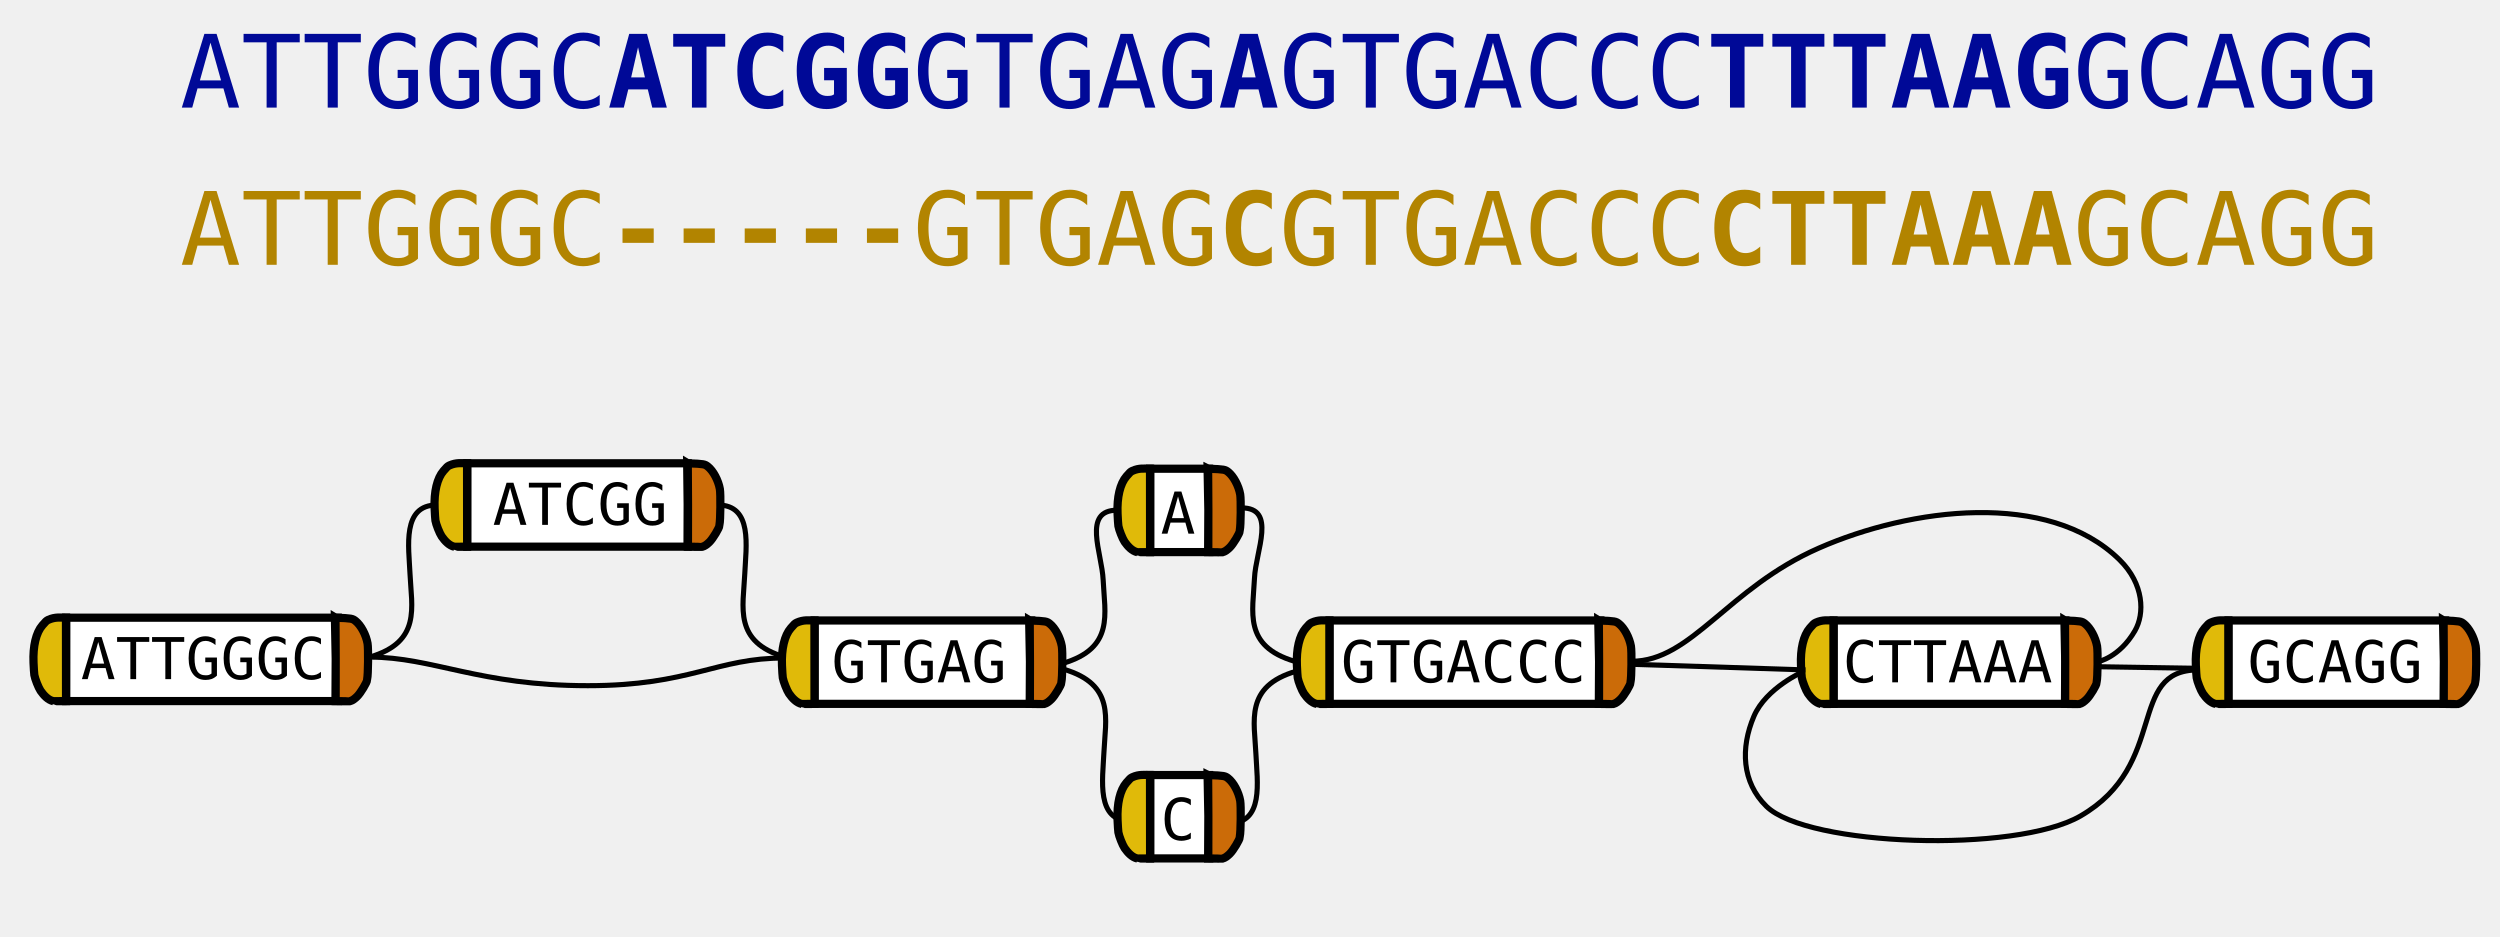
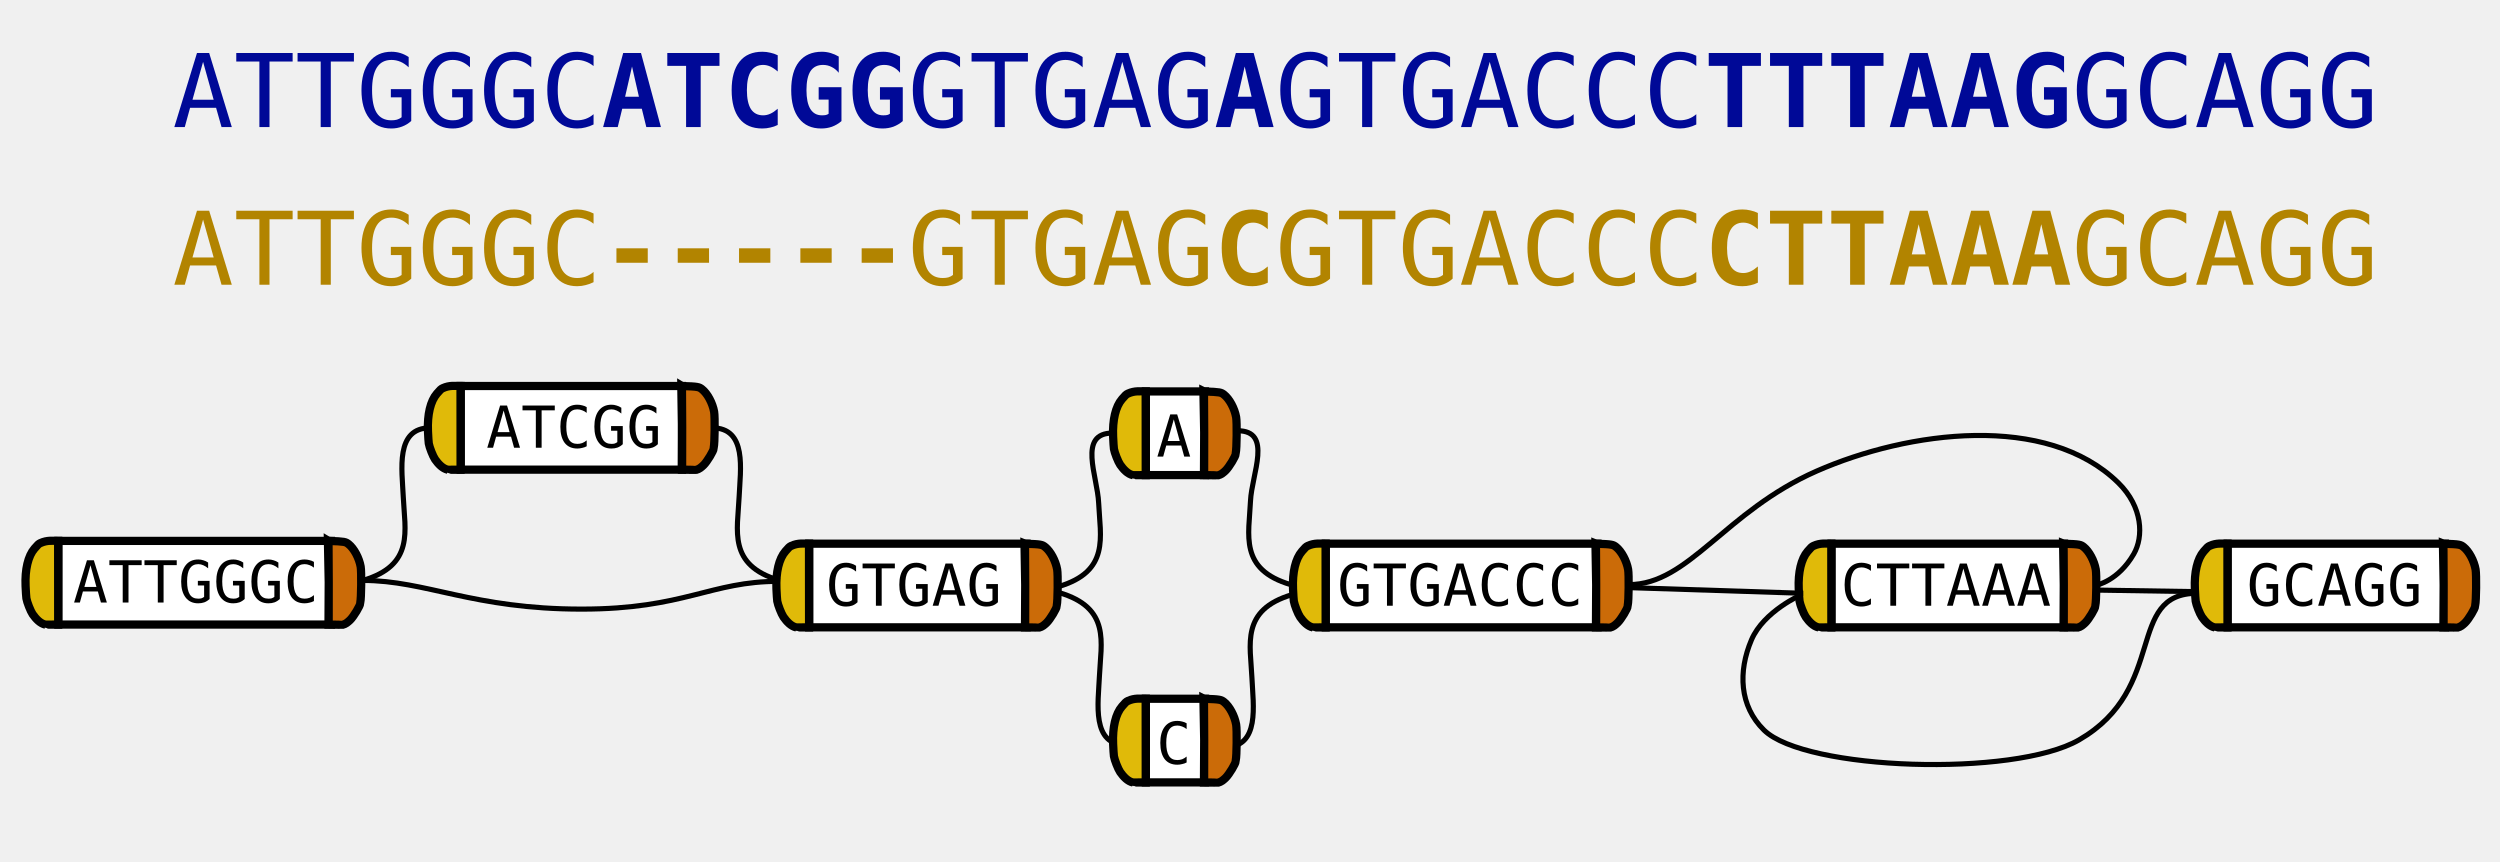
- <svg xmlns="http://www.w3.org/2000/svg" width="244.07mm" height="91.473mm" viewBox="0 0 244.07 91.473" version="1.1" id="svg1">
+ <svg xmlns="http://www.w3.org/2000/svg" width="243.287mm" height="83.806mm" viewBox="0 0 243.287 83.806" version="1.1" id="svg1">
  <defs id="defs1" />
-   <g id="layer1" transform="translate(-17.20213,-71.16942)">
-     <rect style="font-variation-settings:normal;fill:#ffffff;fill-opacity:1;fill-rule:evenodd;stroke:#000000;stroke-width:0.801;stroke-linecap:butt;stroke-linejoin:miter;stroke-miterlimit:4;stroke-dasharray:none;stroke-dashoffset:0;stroke-opacity:1;stop-color:#000000" id="rect1161" width="21.153" height="8.14" x="234.765" y="131.745" ry="0" />
-     <path style="fill:#e0ba09;fill-opacity:1;stroke:#000000;stroke-width:0.801;stroke-dasharray:none;stroke-opacity:1" d="m 233.515,139.897 c -0.511,-0.114 -0.93,-0.563 -1.247,-1.016 -0.206,-0.304 -0.548,-1.172 -0.61,-1.545 -0.02,-0.124 -0.056,-0.662 -0.079,-1.195 -0.07,-1.614 0.245,-2.937 0.871,-3.656 0.312,-0.359 0.392,-0.448 0.572,-0.529 0.672,-0.306 1.202,-0.212 1.724,-0.213 -0.004,0.15 0.007,8.143 0.007,8.143 -0.758,-0.009 -1.218,0.028 -1.237,0.012 z" id="path1163" />
-     <path style="fill:#cb6b08;fill-opacity:1;stroke:#000000;stroke-width:0.801;stroke-dasharray:none;stroke-opacity:1" d="m 255.77,131.748 c 1.597,0.047 1.671,0.095 1.949,0.313 0.53,0.417 1.029,1.346 1.179,2.197 0.086,0.489 0.058,3.115 -0.038,3.46 -0.008,0.029 -0.013,0.078 -0.012,0.109 0.012,0.211 -0.633,1.281 -0.97,1.607 -0.265,0.251 -0.431,0.394 -0.74,0.476 -0.047,0.012 -0.506,-0.019 -1.355,-0.024 0.016,-0.329 0.004,-7.939 -0.015,-8.139 z" id="path1165" />
-     <rect style="font-variation-settings:normal;fill:#ffffff;fill-opacity:1;fill-rule:evenodd;stroke:#000000;stroke-width:0.801;stroke-linecap:butt;stroke-linejoin:miter;stroke-miterlimit:4;stroke-dasharray:none;stroke-dashoffset:0;stroke-opacity:1;stop-color:#000000" id="rect1084" width="22.633" height="8.14" x="196.215" y="131.745" ry="0" />
-     <path style="fill:#e0ba09;fill-opacity:1;stroke:#000000;stroke-width:0.801;stroke-dasharray:none;stroke-opacity:1" d="m 194.965,139.897 c -0.511,-0.114 -0.93,-0.563 -1.247,-1.016 -0.206,-0.304 -0.548,-1.172 -0.61,-1.545 -0.02,-0.124 -0.056,-0.662 -0.079,-1.195 -0.07,-1.614 0.245,-2.937 0.871,-3.656 0.312,-0.359 0.392,-0.448 0.572,-0.529 0.672,-0.306 1.202,-0.212 1.724,-0.213 -0.004,0.15 0.007,8.143 0.007,8.143 -0.758,-0.009 -1.218,0.028 -1.237,0.012 z" id="path1086" />
-     <path style="fill:#cb6b08;fill-opacity:1;stroke:#000000;stroke-width:0.801;stroke-dasharray:none;stroke-opacity:1" d="m 218.807,131.748 c 1.597,0.047 1.671,0.095 1.949,0.313 0.53,0.417 1.029,1.346 1.179,2.197 0.086,0.489 0.058,3.115 -0.038,3.46 -0.008,0.029 -0.013,0.078 -0.012,0.109 0.012,0.211 -0.633,1.281 -0.97,1.607 -0.265,0.251 -0.431,0.394 -0.74,0.476 -0.047,0.012 -0.506,-0.019 -1.355,-0.024 0.016,-0.329 0.004,-7.939 -0.015,-8.139 z" id="path1088" />
-     <rect style="font-variation-settings:normal;fill:#ffffff;fill-opacity:1;fill-rule:evenodd;stroke:#000000;stroke-width:0.801;stroke-linecap:butt;stroke-linejoin:miter;stroke-miterlimit:4;stroke-dasharray:none;stroke-dashoffset:0;stroke-opacity:1;stop-color:#000000" id="rect950" width="26.44" height="8.14" x="147.002" y="131.745" ry="0" />
-     <path style="fill:#e0ba09;fill-opacity:1;stroke:#000000;stroke-width:0.801;stroke-dasharray:none;stroke-opacity:1" d="m 145.752,139.897 c -0.511,-0.114 -0.93,-0.563 -1.247,-1.016 -0.206,-0.304 -0.548,-1.172 -0.61,-1.545 -0.02,-0.124 -0.056,-0.662 -0.079,-1.195 -0.07,-1.614 0.245,-2.937 0.871,-3.656 0.312,-0.359 0.392,-0.448 0.572,-0.529 0.672,-0.306 1.202,-0.212 1.724,-0.213 -0.004,0.15 0.007,8.143 0.007,8.143 -0.758,-0.009 -1.218,0.028 -1.237,0.012 z" id="path952" />
-     <path style="fill:#cb6b08;fill-opacity:1;stroke:#000000;stroke-width:0.801;stroke-dasharray:none;stroke-opacity:1" d="m 173.299,131.748 c 1.597,0.047 1.671,0.095 1.949,0.313 0.53,0.417 1.029,1.346 1.179,2.197 0.086,0.489 0.058,3.115 -0.038,3.46 -0.008,0.029 -0.013,0.078 -0.012,0.109 0.012,0.211 -0.633,1.281 -0.97,1.607 -0.265,0.251 -0.431,0.394 -0.74,0.476 -0.047,0.012 -0.506,-0.019 -1.355,-0.024 0.016,-0.329 0.004,-7.939 -0.015,-8.139 z" id="path954" />
-     <rect style="font-variation-settings:normal;fill:#ffffff;fill-opacity:1;fill-rule:evenodd;stroke:#000000;stroke-width:0.801;stroke-linecap:butt;stroke-linejoin:miter;stroke-miterlimit:4;stroke-dasharray:none;stroke-dashoffset:0;stroke-opacity:1;stop-color:#000000" id="rect699" width="5.756" height="8.14" x="129.494" y="116.929" ry="0" />
-     <path style="fill:#e0ba09;fill-opacity:1;stroke:#000000;stroke-width:0.801;stroke-dasharray:none;stroke-opacity:1" d="m 128.244,125.081 c -0.511,-0.114 -0.93,-0.563 -1.247,-1.016 -0.206,-0.304 -0.548,-1.172 -0.61,-1.545 -0.02,-0.124 -0.056,-0.662 -0.079,-1.195 -0.07,-1.614 0.245,-2.937 0.871,-3.656 0.312,-0.359 0.392,-0.448 0.572,-0.529 0.672,-0.306 1.202,-0.212 1.724,-0.213 -0.004,0.15 0.007,8.143 0.007,8.143 -0.758,-0.009 -1.218,0.028 -1.237,0.012 z" id="path701" />
-     <path style="fill:#cb6b08;fill-opacity:1;stroke:#000000;stroke-width:0.801;stroke-dasharray:none;stroke-opacity:1" d="m 135.153,116.931 c 1.597,0.047 1.671,0.095 1.949,0.313 0.53,0.417 1.029,1.346 1.179,2.197 0.086,0.489 0.058,3.115 -0.038,3.46 -0.008,0.029 -0.013,0.078 -0.012,0.109 0.012,0.211 -0.633,1.281 -0.97,1.607 -0.265,0.251 -0.431,0.394 -0.74,0.476 -0.047,0.012 -0.506,-0.019 -1.355,-0.024 0.016,-0.329 0.004,-7.939 -0.015,-8.139 z" id="path703" />
-     <rect style="font-variation-settings:normal;fill:#ffffff;fill-opacity:1;fill-rule:evenodd;stroke:#000000;stroke-width:0.801;stroke-linecap:butt;stroke-linejoin:miter;stroke-miterlimit:4;stroke-dasharray:none;stroke-dashoffset:0;stroke-opacity:1;stop-color:#000000" id="rect626" width="21.153" height="8.14" x="96.731" y="131.745" ry="0" />
-     <path style="fill:#e0ba09;fill-opacity:1;stroke:#000000;stroke-width:0.801;stroke-dasharray:none;stroke-opacity:1" d="m 95.481,139.897 c -0.511,-0.114 -0.93,-0.563 -1.247,-1.016 -0.206,-0.304 -0.548,-1.172 -0.61,-1.545 -0.02,-0.124 -0.056,-0.662 -0.079,-1.195 -0.07,-1.614 0.245,-2.937 0.871,-3.656 0.312,-0.359 0.392,-0.448 0.572,-0.529 0.672,-0.306 1.202,-0.212 1.724,-0.213 -0.004,0.15 0.007,8.143 0.007,8.143 -0.758,-0.009 -1.218,0.028 -1.237,0.012 z" id="path628" />
-     <path style="fill:#cb6b08;fill-opacity:1;stroke:#000000;stroke-width:0.801;stroke-dasharray:none;stroke-opacity:1" d="m 117.736,131.748 c 1.597,0.047 1.671,0.095 1.949,0.313 0.53,0.417 1.029,1.346 1.179,2.197 0.086,0.489 0.058,3.115 -0.038,3.46 -0.008,0.029 -0.013,0.078 -0.012,0.109 0.012,0.211 -0.633,1.281 -0.97,1.607 -0.265,0.251 -0.431,0.394 -0.74,0.476 -0.047,0.012 -0.506,-0.019 -1.355,-0.024 0.016,-0.329 0.004,-7.939 -0.015,-8.139 z" id="path630" />
-     <rect style="font-variation-settings:normal;fill:#ffffff;fill-opacity:1;fill-rule:evenodd;stroke:#000000;stroke-width:0.801;stroke-linecap:butt;stroke-linejoin:miter;stroke-miterlimit:4;stroke-dasharray:none;stroke-dashoffset:0;stroke-opacity:1;stop-color:#000000" id="rect446" width="21.524" height="8.14" x="62.819" y="116.399" ry="0" />
-     <path style="fill:#e0ba09;fill-opacity:1;stroke:#000000;stroke-width:0.801;stroke-dasharray:none;stroke-opacity:1" d="m 61.569,124.551 c -0.511,-0.114 -0.93,-0.563 -1.247,-1.016 -0.206,-0.304 -0.548,-1.172 -0.61,-1.545 -0.02,-0.124 -0.056,-0.662 -0.079,-1.195 -0.07,-1.614 0.245,-2.937 0.871,-3.656 0.312,-0.359 0.392,-0.448 0.572,-0.529 0.672,-0.306 1.202,-0.212 1.724,-0.213 -0.004,0.15 0.006,8.143 0.006,8.143 -0.758,-0.009 -1.218,0.028 -1.237,0.012 z" id="path448" />
-     <path style="fill:#cb6b08;fill-opacity:1;stroke:#000000;stroke-width:0.801;stroke-dasharray:none;stroke-opacity:1" d="m 84.353,116.402 c 1.597,0.047 1.671,0.095 1.949,0.313 0.53,0.417 1.029,1.346 1.179,2.197 0.086,0.489 0.058,3.115 -0.038,3.46 -0.008,0.029 -0.013,0.078 -0.012,0.109 0.012,0.211 -0.633,1.281 -0.97,1.607 -0.265,0.251 -0.431,0.394 -0.74,0.476 -0.047,0.012 -0.506,-0.019 -1.355,-0.024 0.016,-0.329 0.004,-7.939 -0.015,-8.139 z" id="path450" />
+   <g id="layer1" transform="translate(-17.33934,-86.33935)">
+     <rect style="font-variation-settings:normal;fill:#ffffff;fill-opacity:1;fill-rule:evenodd;stroke:#000000;stroke-width:0.801;stroke-linecap:butt;stroke-linejoin:miter;stroke-miterlimit:4;stroke-dasharray:none;stroke-dashoffset:0;stroke-opacity:1;stop-color:#000000" id="rect1161" width="21.153" height="8.14" x="234.119" y="139.248" ry="0" />
+     <path style="fill:#e0ba09;fill-opacity:1;stroke:#000000;stroke-width:0.801;stroke-dasharray:none;stroke-opacity:1" d="m 232.869,147.401 c -0.511,-0.114 -0.93,-0.563 -1.247,-1.016 -0.206,-0.304 -0.548,-1.172 -0.61,-1.545 -0.02,-0.124 -0.056,-0.662 -0.079,-1.195 -0.07,-1.614 0.245,-2.937 0.871,-3.656 0.312,-0.359 0.392,-0.448 0.572,-0.529 0.672,-0.306 1.202,-0.212 1.724,-0.213 -0.004,0.15 0.007,8.143 0.007,8.143 -0.758,-0.009 -1.218,0.028 -1.237,0.012 z" id="path1163" />
+     <path style="fill:#cb6b08;fill-opacity:1;stroke:#000000;stroke-width:0.801;stroke-dasharray:none;stroke-opacity:1" d="m 255.124,139.251 c 1.597,0.047 1.671,0.095 1.949,0.313 0.53,0.417 1.029,1.346 1.179,2.197 0.086,0.489 0.058,3.115 -0.038,3.46 -0.008,0.029 -0.013,0.078 -0.012,0.109 0.012,0.211 -0.633,1.281 -0.97,1.607 -0.265,0.251 -0.431,0.394 -0.74,0.476 -0.047,0.012 -0.506,-0.019 -1.355,-0.024 0.016,-0.329 0.004,-7.939 -0.015,-8.139 z" id="path1165" />
+     <rect style="font-variation-settings:normal;fill:#ffffff;fill-opacity:1;fill-rule:evenodd;stroke:#000000;stroke-width:0.801;stroke-linecap:butt;stroke-linejoin:miter;stroke-miterlimit:4;stroke-dasharray:none;stroke-dashoffset:0;stroke-opacity:1;stop-color:#000000" id="rect1084" width="22.633" height="8.14" x="195.569" y="139.248" ry="0" />
+     <path style="fill:#e0ba09;fill-opacity:1;stroke:#000000;stroke-width:0.801;stroke-dasharray:none;stroke-opacity:1" d="m 194.319,147.401 c -0.511,-0.114 -0.93,-0.563 -1.247,-1.016 -0.206,-0.304 -0.548,-1.172 -0.61,-1.545 -0.02,-0.124 -0.056,-0.662 -0.079,-1.195 -0.07,-1.614 0.245,-2.937 0.871,-3.656 0.312,-0.359 0.392,-0.448 0.572,-0.529 0.672,-0.306 1.202,-0.212 1.724,-0.213 -0.004,0.15 0.007,8.143 0.007,8.143 -0.758,-0.009 -1.218,0.028 -1.237,0.012 z" id="path1086" />
+     <path style="fill:#cb6b08;fill-opacity:1;stroke:#000000;stroke-width:0.801;stroke-dasharray:none;stroke-opacity:1" d="m 218.161,139.251 c 1.597,0.047 1.671,0.095 1.949,0.313 0.53,0.417 1.029,1.346 1.179,2.197 0.086,0.489 0.058,3.115 -0.038,3.46 -0.008,0.029 -0.013,0.078 -0.012,0.109 0.012,0.211 -0.633,1.281 -0.97,1.607 -0.265,0.251 -0.431,0.394 -0.74,0.476 -0.047,0.012 -0.506,-0.019 -1.355,-0.024 0.016,-0.329 0.004,-7.939 -0.015,-8.139 z" id="path1088" />
+     <rect style="font-variation-settings:normal;fill:#ffffff;fill-opacity:1;fill-rule:evenodd;stroke:#000000;stroke-width:0.801;stroke-linecap:butt;stroke-linejoin:miter;stroke-miterlimit:4;stroke-dasharray:none;stroke-dashoffset:0;stroke-opacity:1;stop-color:#000000" id="rect950" width="26.44" height="8.14" x="146.356" y="139.248" ry="0" />
+     <path style="fill:#e0ba09;fill-opacity:1;stroke:#000000;stroke-width:0.801;stroke-dasharray:none;stroke-opacity:1" d="m 145.106,147.401 c -0.511,-0.114 -0.93,-0.563 -1.247,-1.016 -0.206,-0.304 -0.548,-1.172 -0.61,-1.545 -0.02,-0.124 -0.056,-0.662 -0.079,-1.195 -0.07,-1.614 0.245,-2.937 0.871,-3.656 0.312,-0.359 0.392,-0.448 0.572,-0.529 0.672,-0.306 1.202,-0.212 1.724,-0.213 -0.004,0.15 0.007,8.143 0.007,8.143 -0.758,-0.009 -1.218,0.028 -1.237,0.012 z" id="path952" />
+     <path style="fill:#cb6b08;fill-opacity:1;stroke:#000000;stroke-width:0.801;stroke-dasharray:none;stroke-opacity:1" d="m 172.653,139.251 c 1.597,0.047 1.671,0.095 1.949,0.313 0.53,0.417 1.029,1.346 1.179,2.197 0.086,0.489 0.058,3.115 -0.038,3.46 -0.008,0.029 -0.013,0.078 -0.012,0.109 0.012,0.211 -0.633,1.281 -0.97,1.607 -0.265,0.251 -0.431,0.394 -0.74,0.476 -0.047,0.012 -0.506,-0.019 -1.355,-0.024 0.016,-0.329 0.004,-7.939 -0.015,-8.139 z" id="path954" />
+     <rect style="font-variation-settings:normal;fill:#ffffff;fill-opacity:1;fill-rule:evenodd;stroke:#000000;stroke-width:0.801;stroke-linecap:butt;stroke-linejoin:miter;stroke-miterlimit:4;stroke-dasharray:none;stroke-dashoffset:0;stroke-opacity:1;stop-color:#000000" id="rect699" width="5.756" height="8.14" x="128.848" y="124.432" ry="0" />
+     <path style="fill:#e0ba09;fill-opacity:1;stroke:#000000;stroke-width:0.801;stroke-dasharray:none;stroke-opacity:1" d="m 127.598,132.584 c -0.511,-0.114 -0.93,-0.563 -1.247,-1.016 -0.206,-0.304 -0.548,-1.172 -0.61,-1.545 -0.02,-0.124 -0.056,-0.662 -0.079,-1.195 -0.07,-1.614 0.245,-2.937 0.871,-3.656 0.312,-0.359 0.392,-0.448 0.572,-0.529 0.672,-0.306 1.202,-0.212 1.724,-0.213 -0.004,0.15 0.007,8.143 0.007,8.143 -0.758,-0.009 -1.218,0.028 -1.237,0.012 z" id="path701" />
+     <path style="fill:#cb6b08;fill-opacity:1;stroke:#000000;stroke-width:0.801;stroke-dasharray:none;stroke-opacity:1" d="m 134.507,124.435 c 1.597,0.047 1.671,0.095 1.949,0.313 0.53,0.417 1.029,1.346 1.179,2.197 0.086,0.489 0.058,3.115 -0.038,3.46 -0.008,0.029 -0.013,0.078 -0.012,0.109 0.012,0.211 -0.633,1.281 -0.97,1.607 -0.265,0.251 -0.431,0.394 -0.74,0.476 -0.047,0.012 -0.506,-0.019 -1.355,-0.024 0.016,-0.329 0.004,-7.939 -0.015,-8.139 z" id="path703" />
+     <rect style="font-variation-settings:normal;fill:#ffffff;fill-opacity:1;fill-rule:evenodd;stroke:#000000;stroke-width:0.801;stroke-linecap:butt;stroke-linejoin:miter;stroke-miterlimit:4;stroke-dasharray:none;stroke-dashoffset:0;stroke-opacity:1;stop-color:#000000" id="rect626" width="21.153" height="8.14" x="96.085" y="139.248" ry="0" />
+     <path style="fill:#e0ba09;fill-opacity:1;stroke:#000000;stroke-width:0.801;stroke-dasharray:none;stroke-opacity:1" d="m 94.835,147.401 c -0.511,-0.114 -0.93,-0.563 -1.247,-1.016 -0.206,-0.304 -0.548,-1.172 -0.61,-1.545 -0.02,-0.124 -0.056,-0.662 -0.079,-1.195 -0.07,-1.614 0.245,-2.937 0.871,-3.656 0.312,-0.359 0.392,-0.448 0.572,-0.529 0.672,-0.306 1.202,-0.212 1.724,-0.213 -0.004,0.15 0.007,8.143 0.007,8.143 -0.758,-0.009 -1.218,0.028 -1.237,0.012 z" id="path628" />
+     <path style="fill:#cb6b08;fill-opacity:1;stroke:#000000;stroke-width:0.801;stroke-dasharray:none;stroke-opacity:1" d="m 117.09,139.251 c 1.597,0.047 1.671,0.095 1.949,0.313 0.53,0.417 1.029,1.346 1.179,2.197 0.086,0.489 0.058,3.115 -0.038,3.46 -0.008,0.029 -0.013,0.078 -0.012,0.109 0.012,0.211 -0.633,1.281 -0.97,1.607 -0.265,0.251 -0.431,0.394 -0.74,0.476 -0.047,0.012 -0.506,-0.019 -1.355,-0.024 0.016,-0.329 0.004,-7.939 -0.015,-8.139 z" id="path630" />
+     <rect style="font-variation-settings:normal;fill:#ffffff;fill-opacity:1;fill-rule:evenodd;stroke:#000000;stroke-width:0.801;stroke-linecap:butt;stroke-linejoin:miter;stroke-miterlimit:4;stroke-dasharray:none;stroke-dashoffset:0;stroke-opacity:1;stop-color:#000000" id="rect446" width="21.524" height="8.14" x="62.173" y="123.903" ry="0" />
+     <path style="fill:#e0ba09;fill-opacity:1;stroke:#000000;stroke-width:0.801;stroke-dasharray:none;stroke-opacity:1" d="m 60.923,132.055 c -0.511,-0.114 -0.93,-0.563 -1.247,-1.016 -0.206,-0.304 -0.548,-1.172 -0.61,-1.545 -0.02,-0.124 -0.056,-0.662 -0.079,-1.195 -0.07,-1.614 0.245,-2.937 0.871,-3.656 0.312,-0.359 0.392,-0.448 0.572,-0.529 0.672,-0.306 1.202,-0.212 1.724,-0.213 -0.004,0.15 0.006,8.143 0.006,8.143 -0.758,-0.009 -1.218,0.028 -1.237,0.012 z" id="path448" />
+     <path style="fill:#cb6b08;fill-opacity:1;stroke:#000000;stroke-width:0.801;stroke-dasharray:none;stroke-opacity:1" d="m 83.707,123.905 c 1.597,0.047 1.671,0.095 1.949,0.313 0.53,0.417 1.029,1.346 1.179,2.197 0.086,0.489 0.058,3.115 -0.038,3.46 -0.008,0.029 -0.013,0.078 -0.012,0.109 0.012,0.211 -0.633,1.281 -0.97,1.607 -0.265,0.251 -0.431,0.394 -0.74,0.476 -0.047,0.012 -0.506,-0.019 -1.355,-0.024 0.016,-0.329 0.004,-7.939 -0.015,-8.139 z" id="path450" />
    <text xml:space="preserve" style="font-size:5.644px;line-height:0.4;font-family:Arial;-inkscape-font-specification:Arial;text-decoration-color:#000000;letter-spacing:0.019px;fill:none;fill-rule:evenodd;stroke:#000000;stroke-width:2.449;stroke-opacity:1" x="102.961" y="47.816" id="text1">
      <tspan id="tspan1" style="stroke:#000000;stroke-width:2.449;stroke-opacity:1" x="102.961" y="47.816" />
    </text>
-     <text xml:space="preserve" style="font-size:9.878px;line-height:0.4;font-family:Arial;-inkscape-font-specification:Arial;text-decoration-color:#000000;letter-spacing:0.019px;fill:#000997;fill-opacity:1;fill-rule:evenodd;stroke:none;stroke-width:0.3;stroke-dasharray:none;stroke-opacity:1" x="34.78" y="81.676" id="text2">
-       <tspan id="tspan2" style="font-style:normal;font-variant:normal;font-weight:normal;font-stretch:normal;font-size:9.878px;font-family:'DejaVu Sans Mono';-inkscape-font-specification:'DejaVu Sans Mono';fill:#000997;fill-opacity:1;stroke:none;stroke-width:0.3;stroke-dasharray:none" x="34.78" y="81.676">ATTGGGC<tspan style="font-weight:bold;font-size:9.878px;fill:#000997;fill-opacity:1" id="tspan9">ATCGG</tspan>GTGAG<tspan style="font-weight:bold;font-size:9.878px;fill:#000997;fill-opacity:1" id="tspan7">A</tspan>GTGACCC<tspan style="font-weight:bold;font-size:9.878px;fill:#000997;fill-opacity:1" id="tspan11">TTTAAG</tspan>GCAGG</tspan>
+     <text xml:space="preserve" style="font-size:9.878px;line-height:0.4;font-family:Arial;-inkscape-font-specification:Arial;text-decoration-color:#000000;letter-spacing:0.019px;fill:#000997;fill-opacity:1;fill-rule:evenodd;stroke:none;stroke-width:0.3;stroke-dasharray:none;stroke-opacity:1" x="34.133" y="98.704" id="text2">
+       <tspan id="tspan2" style="font-style:normal;font-variant:normal;font-weight:normal;font-stretch:normal;font-size:9.878px;font-family:'DejaVu Sans Mono';-inkscape-font-specification:'DejaVu Sans Mono';fill:#000997;fill-opacity:1;stroke:none;stroke-width:0.3;stroke-dasharray:none" x="34.133" y="98.704">ATTGGGC<tspan style="font-weight:bold;font-size:9.878px;fill:#000997;fill-opacity:1" id="tspan9">ATCGG</tspan>GTGAG<tspan style="font-weight:bold;font-size:9.878px;fill:#000997;fill-opacity:1" id="tspan7">A</tspan>GTGACCC<tspan style="font-weight:bold;font-size:9.878px;fill:#000997;fill-opacity:1" id="tspan11">TTTAAG</tspan>GCAGG</tspan>
    </text>
-     <text xml:space="preserve" style="font-size:9.878px;line-height:0.4;font-family:Arial;-inkscape-font-specification:Arial;text-decoration-color:#000000;letter-spacing:0.019px;fill:#b28400;fill-opacity:1;fill-rule:evenodd;stroke:none;stroke-width:0.3;stroke-dasharray:none;stroke-opacity:1" x="34.78" y="97.021" id="text5">
-       <tspan id="tspan5" style="font-style:normal;font-variant:normal;font-weight:normal;font-stretch:normal;font-size:9.878px;font-family:'DejaVu Sans Mono';-inkscape-font-specification:'DejaVu Sans Mono';fill:#b28400;fill-opacity:1;stroke:none;stroke-width:0.3;stroke-dasharray:none" x="34.78" y="97.021">ATTGGGC<tspan style="font-weight:bold;font-size:9.878px;fill:#b28400;fill-opacity:1" id="tspan8">-----</tspan>GTGAG<tspan style="font-weight:bold;font-size:9.878px;fill:#b28400;fill-opacity:1" id="tspan6">C</tspan>GTGACCC<tspan style="font-weight:bold;font-size:9.878px;fill:#b28400;fill-opacity:1" id="tspan10">CTTAAA</tspan>GCAGG</tspan>
+     <text xml:space="preserve" style="font-size:9.878px;line-height:0.4;font-family:Arial;-inkscape-font-specification:Arial;text-decoration-color:#000000;letter-spacing:0.019px;fill:#b28400;fill-opacity:1;fill-rule:evenodd;stroke:none;stroke-width:0.3;stroke-dasharray:none;stroke-opacity:1" x="34.133" y="114.05" id="text5">
+       <tspan id="tspan5" style="font-style:normal;font-variant:normal;font-weight:normal;font-stretch:normal;font-size:9.878px;font-family:'DejaVu Sans Mono';-inkscape-font-specification:'DejaVu Sans Mono';fill:#b28400;fill-opacity:1;stroke:none;stroke-width:0.3;stroke-dasharray:none" x="34.133" y="114.05">ATTGGGC<tspan style="font-weight:bold;font-size:9.878px;fill:#b28400;fill-opacity:1" id="tspan8">-----</tspan>GTGAG<tspan style="font-weight:bold;font-size:9.878px;fill:#b28400;fill-opacity:1" id="tspan6">C</tspan>GTGACCC<tspan style="font-weight:bold;font-size:9.878px;fill:#b28400;fill-opacity:1" id="tspan10">CTTAAA</tspan>GCAGG</tspan>
    </text>
-     <text xml:space="preserve" style="font-style:normal;font-variant:normal;font-weight:normal;font-stretch:normal;font-size:5.644px;line-height:0.4;font-family:'DejaVu Sans Mono';-inkscape-font-specification:'DejaVu Sans Mono';text-decoration-color:#000000;letter-spacing:0.019px;fill:#000000;fill-opacity:1;fill-rule:evenodd;stroke:none;stroke-width:0.3;stroke-dasharray:none;stroke-opacity:1" x="65.296" y="122.409" id="text13">
-       <tspan id="tspan13" style="stroke-width:0.3" x="65.296" y="122.409">ATCGG</tspan>
+     <text xml:space="preserve" style="font-style:normal;font-variant:normal;font-weight:normal;font-stretch:normal;font-size:5.644px;line-height:0.4;font-family:'DejaVu Sans Mono';-inkscape-font-specification:'DejaVu Sans Mono';text-decoration-color:#000000;letter-spacing:0.019px;fill:#000000;fill-opacity:1;fill-rule:evenodd;stroke:none;stroke-width:0.3;stroke-dasharray:none;stroke-opacity:1" x="64.65" y="129.912" id="text13">
+       <tspan id="tspan13" style="stroke-width:0.3" x="64.65" y="129.912">ATCGG</tspan>
    </text>
-     <text xml:space="preserve" style="font-style:normal;font-variant:normal;font-weight:normal;font-stretch:normal;font-size:5.644px;line-height:0.4;font-family:'DejaVu Sans Mono';-inkscape-font-specification:'DejaVu Sans Mono';text-decoration-color:#000000;letter-spacing:0.019px;fill:#000000;fill-opacity:1;fill-rule:evenodd;stroke:none;stroke-width:0.3;stroke-dasharray:none;stroke-opacity:1" x="98.389" y="137.785" id="text14">
-       <tspan id="tspan14" style="stroke-width:0.3" x="98.389" y="137.785">GTGAG</tspan>
+     <text xml:space="preserve" style="font-style:normal;font-variant:normal;font-weight:normal;font-stretch:normal;font-size:5.644px;line-height:0.4;font-family:'DejaVu Sans Mono';-inkscape-font-specification:'DejaVu Sans Mono';text-decoration-color:#000000;letter-spacing:0.019px;fill:#000000;fill-opacity:1;fill-rule:evenodd;stroke:none;stroke-width:0.3;stroke-dasharray:none;stroke-opacity:1" x="97.743" y="145.288" id="text14">
+       <tspan id="tspan14" style="stroke-width:0.3" x="97.743" y="145.288">GTGAG</tspan>
    </text>
-     <text xml:space="preserve" style="font-style:normal;font-variant:normal;font-weight:normal;font-stretch:normal;font-size:5.644px;line-height:0.4;font-family:'DejaVu Sans Mono';-inkscape-font-specification:'DejaVu Sans Mono';text-decoration-color:#000000;letter-spacing:0.019px;fill:#000000;fill-opacity:1;fill-rule:evenodd;stroke:none;stroke-width:0.3;stroke-dasharray:none;stroke-opacity:1" x="130.508" y="123.27" id="text15">
-       <tspan id="tspan15" style="stroke-width:0.3" x="130.508" y="123.27">A</tspan>
+     <text xml:space="preserve" style="font-style:normal;font-variant:normal;font-weight:normal;font-stretch:normal;font-size:5.644px;line-height:0.4;font-family:'DejaVu Sans Mono';-inkscape-font-specification:'DejaVu Sans Mono';text-decoration-color:#000000;letter-spacing:0.019px;fill:#000000;fill-opacity:1;fill-rule:evenodd;stroke:none;stroke-width:0.3;stroke-dasharray:none;stroke-opacity:1" x="129.862" y="130.774" id="text15">
+       <tspan id="tspan15" style="stroke-width:0.3" x="129.862" y="130.774">A</tspan>
    </text>
-     <text xml:space="preserve" style="font-style:normal;font-variant:normal;font-weight:normal;font-stretch:normal;font-size:5.644px;line-height:0.4;font-family:'DejaVu Sans Mono';-inkscape-font-specification:'DejaVu Sans Mono';text-decoration-color:#000000;letter-spacing:0.019px;fill:#000000;fill-opacity:1;fill-rule:evenodd;stroke:none;stroke-width:0.3;stroke-dasharray:none;stroke-opacity:1" x="148.123" y="137.785" id="text17">
-       <tspan id="tspan17" style="stroke-width:0.3" x="148.123" y="137.785">GTGACCC</tspan>
+     <text xml:space="preserve" style="font-style:normal;font-variant:normal;font-weight:normal;font-stretch:normal;font-size:5.644px;line-height:0.4;font-family:'DejaVu Sans Mono';-inkscape-font-specification:'DejaVu Sans Mono';text-decoration-color:#000000;letter-spacing:0.019px;fill:#000000;fill-opacity:1;fill-rule:evenodd;stroke:none;stroke-width:0.3;stroke-dasharray:none;stroke-opacity:1" x="147.477" y="145.288" id="text17">
+       <tspan id="tspan17" style="stroke-width:0.3" x="147.477" y="145.288">GTGACCC</tspan>
    </text>
-     <text xml:space="preserve" style="font-style:normal;font-variant:normal;font-weight:normal;font-stretch:normal;font-size:5.644px;line-height:0.4;font-family:'DejaVu Sans Mono';-inkscape-font-specification:'DejaVu Sans Mono';text-decoration-color:#000000;letter-spacing:0.019px;fill:#000000;fill-opacity:1;fill-rule:evenodd;stroke:none;stroke-width:0.3;stroke-dasharray:none;stroke-opacity:1" x="197.102" y="137.785" id="text18">
-       <tspan id="tspan18" style="stroke-width:0.3" x="197.102" y="137.785">CTTAAA</tspan>
+     <text xml:space="preserve" style="font-style:normal;font-variant:normal;font-weight:normal;font-stretch:normal;font-size:5.644px;line-height:0.4;font-family:'DejaVu Sans Mono';-inkscape-font-specification:'DejaVu Sans Mono';text-decoration-color:#000000;letter-spacing:0.019px;fill:#000000;fill-opacity:1;fill-rule:evenodd;stroke:none;stroke-width:0.3;stroke-dasharray:none;stroke-opacity:1" x="196.456" y="145.288" id="text18">
+       <tspan id="tspan18" style="stroke-width:0.3" x="196.456" y="145.288">CTTAAA</tspan>
    </text>
-     <text xml:space="preserve" style="font-style:normal;font-variant:normal;font-weight:normal;font-stretch:normal;font-size:5.644px;line-height:0.4;font-family:'DejaVu Sans Mono';-inkscape-font-specification:'DejaVu Sans Mono';text-decoration-color:#000000;letter-spacing:0.019px;fill:#000000;fill-opacity:1;fill-rule:evenodd;stroke:none;stroke-width:0.3;stroke-dasharray:none;stroke-opacity:1" x="236.635" y="137.785" id="text19">
-       <tspan id="tspan19" style="stroke-width:0.3" x="236.635" y="137.785">GCAGG</tspan>
+     <text xml:space="preserve" style="font-style:normal;font-variant:normal;font-weight:normal;font-stretch:normal;font-size:5.644px;line-height:0.4;font-family:'DejaVu Sans Mono';-inkscape-font-specification:'DejaVu Sans Mono';text-decoration-color:#000000;letter-spacing:0.019px;fill:#000000;fill-opacity:1;fill-rule:evenodd;stroke:none;stroke-width:0.3;stroke-dasharray:none;stroke-opacity:1" x="235.989" y="145.288" id="text19">
+       <tspan id="tspan19" style="stroke-width:0.3" x="235.989" y="145.288">GCAGG</tspan>
    </text>
-     <path style="fill:none;fill-opacity:1;fill-rule:evenodd;stroke:#000000;stroke-width:0.5;stroke-dasharray:none;stroke-opacity:1" d="m 53.298,135.32 c 6.16,0 10.675,2.791 21.294,2.791 10.058,0 12.537,-2.725 19.206,-2.699" id="path33" />
-     <path style="fill:none;fill-opacity:1;fill-rule:evenodd;stroke:#000000;stroke-width:0.5;stroke-dasharray:none;stroke-opacity:1" d="m 53.298,135.32 c 5.07,-1.488 4.074,-4.865 3.932,-8.128 -0.115,-2.647 -0.812,-6.73 2.641,-6.722" id="path34" />
-     <path style="fill:none;fill-opacity:1;fill-rule:evenodd;stroke:#000000;stroke-width:0.5;stroke-dasharray:none;stroke-opacity:1" d="m 93.845,135.32 c -5.07,-1.488 -4.074,-4.865 -3.932,-8.128 0.115,-2.647 0.812,-6.73 -2.641,-6.722" id="path35" />
-     <path style="fill:none;fill-opacity:1;fill-rule:evenodd;stroke:#000000;stroke-width:0.5;stroke-dasharray:none;stroke-opacity:1" d="m 120.97,135.929 c 5.07,-1.488 4.074,-4.865 3.932,-8.128 -0.115,-2.647 -2.076,-6.83 1.378,-6.822" id="path36" />
-     <path style="fill:none;fill-opacity:1;fill-rule:evenodd;stroke:#000000;stroke-width:0.5;stroke-dasharray:none;stroke-opacity:1" d="m 143.608,135.736 c -5.07,-1.488 -4.074,-4.865 -3.932,-8.128 0.115,-2.647 2.195,-6.861 -1.259,-6.853" id="path37" />
-     <path style="fill:none;fill-opacity:1;fill-rule:evenodd;stroke:#000000;stroke-width:0.5;stroke-dasharray:none;stroke-opacity:1" d="m 121.044,136.505 c 5.07,1.488 4.074,4.865 3.932,8.128 -0.115,2.647 -0.812,6.73 2.641,6.722" id="path38" />
-     <path style="fill:none;fill-opacity:1;fill-rule:evenodd;stroke:#000000;stroke-width:0.5;stroke-dasharray:none;stroke-opacity:1" d="m 143.75,136.698 c -5.07,1.488 -4.074,4.865 -3.932,8.128 0.115,2.647 0.812,6.73 -2.641,6.722" id="path39" />
-     <path style="fill:none;fill-opacity:1;fill-rule:evenodd;stroke:#000000;stroke-width:0.5;stroke-dasharray:none;stroke-opacity:1" d="m 176.597,136.024 16.871,0.548" id="path40" />
-     <path style="fill:none;fill-opacity:1;fill-rule:evenodd;stroke:#000000;stroke-width:0.5;stroke-dasharray:none;stroke-opacity:1" d="m 222.047,136.261 9.793,0.155" id="path41" />
-     <path style="fill:none;fill-opacity:1;fill-rule:evenodd;stroke:#000000;stroke-width:0.5;stroke-dasharray:none;stroke-opacity:1" d="m 176.499,135.727 c 5.838,0 9.346,-7.123 18.27,-11.046 8.938,-3.928 22.399,-5.697 29.364,1.145 2.399,2.356 2.458,5.261 1.502,6.916 -1.521,2.634 -3.629,3.036 -3.629,3.036" id="path42" />
-     <path style="fill:none;fill-opacity:1;fill-rule:evenodd;stroke:#000000;stroke-width:0.5;stroke-dasharray:none;stroke-opacity:1" d="m 231.821,136.572 c -7.079,0 -2.783,9.225 -11.516,14.267 -6.333,3.656 -26.663,2.971 -30.655,-0.95 -2.399,-2.356 -2.536,-5.691 -1.22,-8.786 1.191,-2.799 4.881,-4.405 4.881,-4.405" id="path43" />
-     <rect style="font-variation-settings:normal;fill:#ffffff;fill-opacity:1;fill-rule:evenodd;stroke:#000000;stroke-width:0.801;stroke-linecap:butt;stroke-linejoin:miter;stroke-miterlimit:4;stroke-dasharray:none;stroke-dashoffset:0;stroke-opacity:1;stop-color:#000000" id="rect5864-1" width="26.525" height="8.14" x="23.661" y="131.473" ry="0" />
-     <path style="fill:#e0ba09;fill-opacity:1;stroke:#000000;stroke-width:0.801;stroke-dasharray:none;stroke-opacity:1" d="m 22.411,139.625 c -0.511,-0.114 -0.93,-0.563 -1.247,-1.016 -0.206,-0.304 -0.548,-1.172 -0.61,-1.545 -0.02,-0.124 -0.056,-0.662 -0.079,-1.195 -0.07,-1.614 0.245,-2.937 0.871,-3.656 0.312,-0.359 0.392,-0.448 0.572,-0.529 0.672,-0.306 1.202,-0.212 1.724,-0.213 -0.004,0.15 0.006,8.143 0.006,8.143 -0.758,-0.009 -1.218,0.028 -1.237,0.012 z" id="path429-3-1" />
-     <path style="fill:#cb6b08;fill-opacity:1;stroke:#000000;stroke-width:0.801;stroke-dasharray:none;stroke-opacity:1" d="m 49.958,131.476 c 1.597,0.047 1.671,0.095 1.949,0.313 0.53,0.417 1.029,1.346 1.179,2.197 0.086,0.489 0.058,3.115 -0.038,3.46 -0.008,0.029 -0.013,0.078 -0.012,0.109 0.012,0.211 -0.633,1.281 -0.97,1.607 -0.265,0.251 -0.431,0.394 -0.74,0.476 -0.047,0.012 -0.506,-0.019 -1.355,-0.024 0.016,-0.329 0.004,-7.939 -0.015,-8.139 z" id="path429-59" />
-     <text xml:space="preserve" style="font-style:normal;font-variant:normal;font-weight:normal;font-stretch:normal;font-size:5.644px;line-height:0.4;font-family:'DejaVu Sans Mono';-inkscape-font-specification:'DejaVu Sans Mono';text-decoration-color:#000000;letter-spacing:0.019px;fill:#000000;fill-opacity:1;fill-rule:evenodd;stroke:none;stroke-width:0.3;stroke-dasharray:none;stroke-opacity:1" x="25.089" y="137.471" id="text12">
-       <tspan id="tspan12" style="stroke-width:0.3" x="25.089" y="137.471">ATTGGGC</tspan>
+     <path style="fill:none;fill-opacity:1;fill-rule:evenodd;stroke:#000000;stroke-width:0.5;stroke-dasharray:none;stroke-opacity:1" d="m 52.652,142.824 c 6.16,0 10.675,2.791 21.294,2.791 10.058,0 12.537,-2.725 19.206,-2.699" id="path33" />
+     <path style="fill:none;fill-opacity:1;fill-rule:evenodd;stroke:#000000;stroke-width:0.5;stroke-dasharray:none;stroke-opacity:1" d="m 52.652,142.824 c 5.07,-1.488 4.074,-4.865 3.932,-8.128 -0.115,-2.647 -0.812,-6.73 2.641,-6.722" id="path34" />
+     <path style="fill:none;fill-opacity:1;fill-rule:evenodd;stroke:#000000;stroke-width:0.5;stroke-dasharray:none;stroke-opacity:1" d="m 93.199,142.824 c -5.07,-1.488 -4.074,-4.865 -3.932,-8.128 0.115,-2.647 0.812,-6.73 -2.641,-6.722" id="path35" />
+     <path style="fill:none;fill-opacity:1;fill-rule:evenodd;stroke:#000000;stroke-width:0.5;stroke-dasharray:none;stroke-opacity:1" d="m 120.324,143.432 c 5.07,-1.488 4.074,-4.865 3.932,-8.128 -0.115,-2.647 -2.076,-6.83 1.378,-6.822" id="path36" />
+     <path style="fill:none;fill-opacity:1;fill-rule:evenodd;stroke:#000000;stroke-width:0.5;stroke-dasharray:none;stroke-opacity:1" d="m 142.962,143.239 c -5.07,-1.488 -4.074,-4.865 -3.932,-8.128 0.115,-2.647 2.195,-6.861 -1.259,-6.853" id="path37" />
+     <path style="fill:none;fill-opacity:1;fill-rule:evenodd;stroke:#000000;stroke-width:0.5;stroke-dasharray:none;stroke-opacity:1" d="m 120.398,144.008 c 5.07,1.488 4.074,4.865 3.932,8.128 -0.115,2.647 -0.812,6.73 2.641,6.722" id="path38" />
+     <path style="fill:none;fill-opacity:1;fill-rule:evenodd;stroke:#000000;stroke-width:0.5;stroke-dasharray:none;stroke-opacity:1" d="m 143.104,144.201 c -5.07,1.488 -4.074,4.865 -3.932,8.128 0.115,2.647 0.812,6.73 -2.641,6.722" id="path39" />
+     <path style="fill:none;fill-opacity:1;fill-rule:evenodd;stroke:#000000;stroke-width:0.5;stroke-dasharray:none;stroke-opacity:1" d="m 175.95,143.527 16.871,0.548" id="path40" />
+     <path style="fill:none;fill-opacity:1;fill-rule:evenodd;stroke:#000000;stroke-width:0.5;stroke-dasharray:none;stroke-opacity:1" d="m 221.401,143.764 9.793,0.155" id="path41" />
+     <path style="fill:none;fill-opacity:1;fill-rule:evenodd;stroke:#000000;stroke-width:0.5;stroke-dasharray:none;stroke-opacity:1" d="m 175.853,143.231 c 5.838,0 9.346,-7.123 18.27,-11.046 8.938,-3.928 22.399,-5.697 29.364,1.145 2.399,2.356 2.458,5.261 1.502,6.916 -1.521,2.634 -3.629,3.036 -3.629,3.036" id="path42" />
+     <path style="fill:none;fill-opacity:1;fill-rule:evenodd;stroke:#000000;stroke-width:0.5;stroke-dasharray:none;stroke-opacity:1" d="m 231.175,144.075 c -7.079,0 -2.783,9.225 -11.516,14.267 -6.333,3.656 -26.663,2.971 -30.655,-0.95 -2.399,-2.356 -2.536,-5.691 -1.22,-8.786 1.191,-2.799 4.881,-4.405 4.881,-4.405" id="path43" />
+     <rect style="font-variation-settings:normal;fill:#ffffff;fill-opacity:1;fill-rule:evenodd;stroke:#000000;stroke-width:0.801;stroke-linecap:butt;stroke-linejoin:miter;stroke-miterlimit:4;stroke-dasharray:none;stroke-dashoffset:0;stroke-opacity:1;stop-color:#000000" id="rect5864-1" width="26.525" height="8.14" x="23.015" y="138.977" ry="0" />
+     <path style="fill:#e0ba09;fill-opacity:1;stroke:#000000;stroke-width:0.801;stroke-dasharray:none;stroke-opacity:1" d="m 21.765,147.129 c -0.511,-0.114 -0.93,-0.563 -1.247,-1.016 -0.206,-0.304 -0.548,-1.172 -0.61,-1.545 -0.02,-0.124 -0.056,-0.662 -0.079,-1.195 -0.07,-1.614 0.245,-2.937 0.871,-3.656 0.312,-0.359 0.392,-0.448 0.572,-0.529 0.672,-0.306 1.202,-0.212 1.724,-0.213 -0.004,0.15 0.006,8.143 0.006,8.143 -0.758,-0.009 -1.218,0.028 -1.237,0.012 z" id="path429-3-1" />
+     <path style="fill:#cb6b08;fill-opacity:1;stroke:#000000;stroke-width:0.801;stroke-dasharray:none;stroke-opacity:1" d="m 49.311,138.979 c 1.597,0.047 1.671,0.095 1.949,0.313 0.53,0.417 1.029,1.346 1.179,2.197 0.086,0.489 0.058,3.115 -0.038,3.46 -0.008,0.029 -0.013,0.078 -0.012,0.109 0.012,0.211 -0.633,1.281 -0.97,1.607 -0.265,0.251 -0.431,0.394 -0.74,0.476 -0.047,0.012 -0.506,-0.019 -1.355,-0.024 0.016,-0.329 0.004,-7.939 -0.015,-8.139 z" id="path429-59" />
+     <text xml:space="preserve" style="font-style:normal;font-variant:normal;font-weight:normal;font-stretch:normal;font-size:5.644px;line-height:0.4;font-family:'DejaVu Sans Mono';-inkscape-font-specification:'DejaVu Sans Mono';text-decoration-color:#000000;letter-spacing:0.019px;fill:#000000;fill-opacity:1;fill-rule:evenodd;stroke:none;stroke-width:0.3;stroke-dasharray:none;stroke-opacity:1" x="24.443" y="144.974" id="text12">
+       <tspan id="tspan12" style="stroke-width:0.3" x="24.443" y="144.974">ATTGGGC</tspan>
    </text>
-     <rect style="font-variation-settings:normal;fill:#ffffff;fill-opacity:1;fill-rule:evenodd;stroke:#000000;stroke-width:0.801;stroke-linecap:butt;stroke-linejoin:miter;stroke-miterlimit:4;stroke-dasharray:none;stroke-dashoffset:0;stroke-opacity:1;stop-color:#000000" id="rect822" width="5.756" height="8.14" x="129.494" y="146.835" ry="0" />
-     <path style="fill:#e0ba09;fill-opacity:1;stroke:#000000;stroke-width:0.801;stroke-dasharray:none;stroke-opacity:1" d="m 128.244,154.987 c -0.511,-0.114 -0.93,-0.563 -1.247,-1.016 -0.206,-0.304 -0.548,-1.172 -0.61,-1.545 -0.02,-0.124 -0.056,-0.662 -0.079,-1.195 -0.07,-1.614 0.245,-2.937 0.871,-3.656 0.312,-0.359 0.392,-0.448 0.572,-0.529 0.672,-0.306 1.202,-0.212 1.724,-0.213 -0.004,0.15 0.007,8.143 0.007,8.143 -0.758,-0.009 -1.218,0.028 -1.237,0.012 z" id="path824" />
-     <path style="fill:#cb6b08;fill-opacity:1;stroke:#000000;stroke-width:0.801;stroke-dasharray:none;stroke-opacity:1" d="m 135.153,146.838 c 1.597,0.047 1.671,0.095 1.949,0.313 0.53,0.417 1.029,1.346 1.179,2.197 0.086,0.489 0.058,3.115 -0.038,3.46 -0.008,0.029 -0.013,0.078 -0.012,0.109 0.012,0.211 -0.633,1.281 -0.97,1.607 -0.265,0.251 -0.431,0.394 -0.74,0.476 -0.047,0.012 -0.506,-0.019 -1.355,-0.024 0.016,-0.329 0.004,-7.939 -0.015,-8.139 z" id="path826" />
-     <text xml:space="preserve" style="font-style:normal;font-variant:normal;font-weight:normal;font-stretch:normal;font-size:5.644px;line-height:0.4;font-family:'DejaVu Sans Mono';-inkscape-font-specification:'DejaVu Sans Mono';text-decoration-color:#000000;letter-spacing:0.019px;fill:#000000;fill-opacity:1;fill-rule:evenodd;stroke:none;stroke-width:0.3;stroke-dasharray:none;stroke-opacity:1" x="130.508" y="153.177" id="text830">
-       <tspan id="tspan828" style="stroke-width:0.3" x="130.508" y="153.177">C</tspan>
+     <rect style="font-variation-settings:normal;fill:#ffffff;fill-opacity:1;fill-rule:evenodd;stroke:#000000;stroke-width:0.801;stroke-linecap:butt;stroke-linejoin:miter;stroke-miterlimit:4;stroke-dasharray:none;stroke-dashoffset:0;stroke-opacity:1;stop-color:#000000" id="rect822" width="5.756" height="8.14" x="128.848" y="154.338" ry="0" />
+     <path style="fill:#e0ba09;fill-opacity:1;stroke:#000000;stroke-width:0.801;stroke-dasharray:none;stroke-opacity:1" d="m 127.598,162.49 c -0.511,-0.114 -0.93,-0.563 -1.247,-1.016 -0.206,-0.304 -0.548,-1.172 -0.61,-1.545 -0.02,-0.124 -0.056,-0.662 -0.079,-1.195 -0.07,-1.614 0.245,-2.937 0.871,-3.656 0.312,-0.359 0.392,-0.448 0.572,-0.529 0.672,-0.306 1.202,-0.212 1.724,-0.213 -0.004,0.15 0.007,8.143 0.007,8.143 -0.758,-0.009 -1.218,0.028 -1.237,0.012 z" id="path824" />
+     <path style="fill:#cb6b08;fill-opacity:1;stroke:#000000;stroke-width:0.801;stroke-dasharray:none;stroke-opacity:1" d="m 134.507,154.341 c 1.597,0.047 1.671,0.095 1.949,0.313 0.53,0.417 1.029,1.346 1.179,2.197 0.086,0.489 0.058,3.115 -0.038,3.46 -0.008,0.029 -0.013,0.078 -0.012,0.109 0.012,0.211 -0.633,1.281 -0.97,1.607 -0.265,0.251 -0.431,0.394 -0.74,0.476 -0.047,0.012 -0.506,-0.019 -1.355,-0.024 0.016,-0.329 0.004,-7.939 -0.015,-8.139 z" id="path826" />
+     <text xml:space="preserve" style="font-style:normal;font-variant:normal;font-weight:normal;font-stretch:normal;font-size:5.644px;line-height:0.4;font-family:'DejaVu Sans Mono';-inkscape-font-specification:'DejaVu Sans Mono';text-decoration-color:#000000;letter-spacing:0.019px;fill:#000000;fill-opacity:1;fill-rule:evenodd;stroke:none;stroke-width:0.3;stroke-dasharray:none;stroke-opacity:1" x="129.862" y="160.68" id="text830">
+       <tspan id="tspan828" style="stroke-width:0.3" x="129.862" y="160.68">C</tspan>
    </text>
  </g>
</svg>
